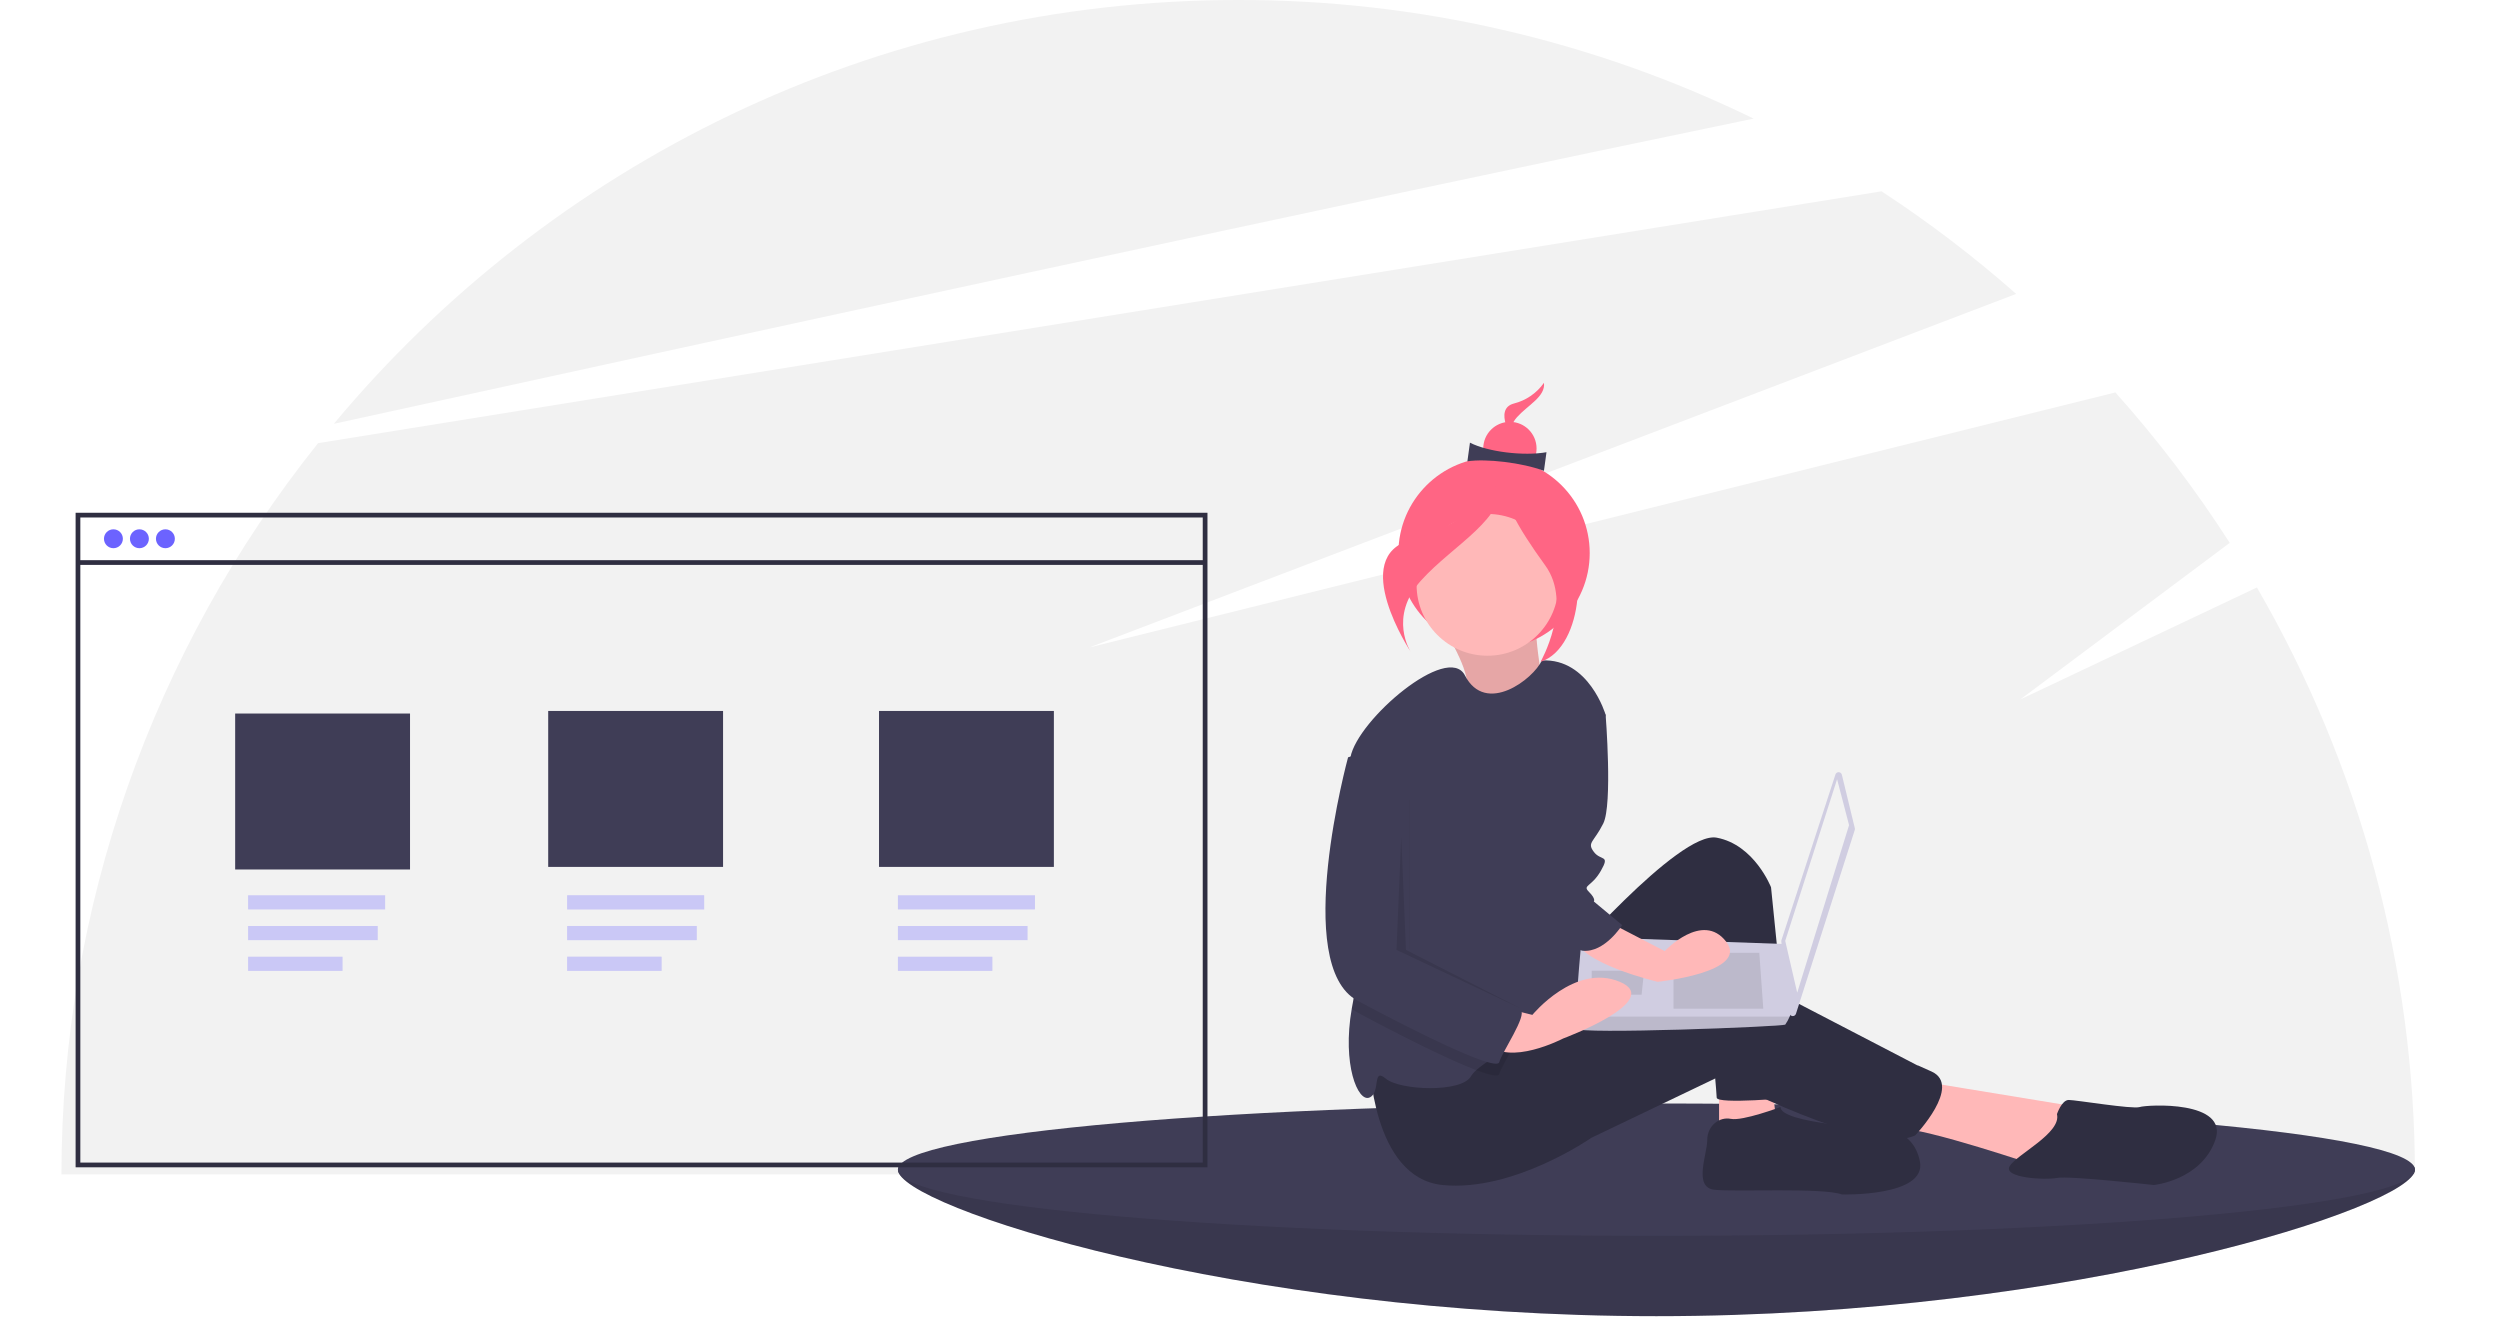
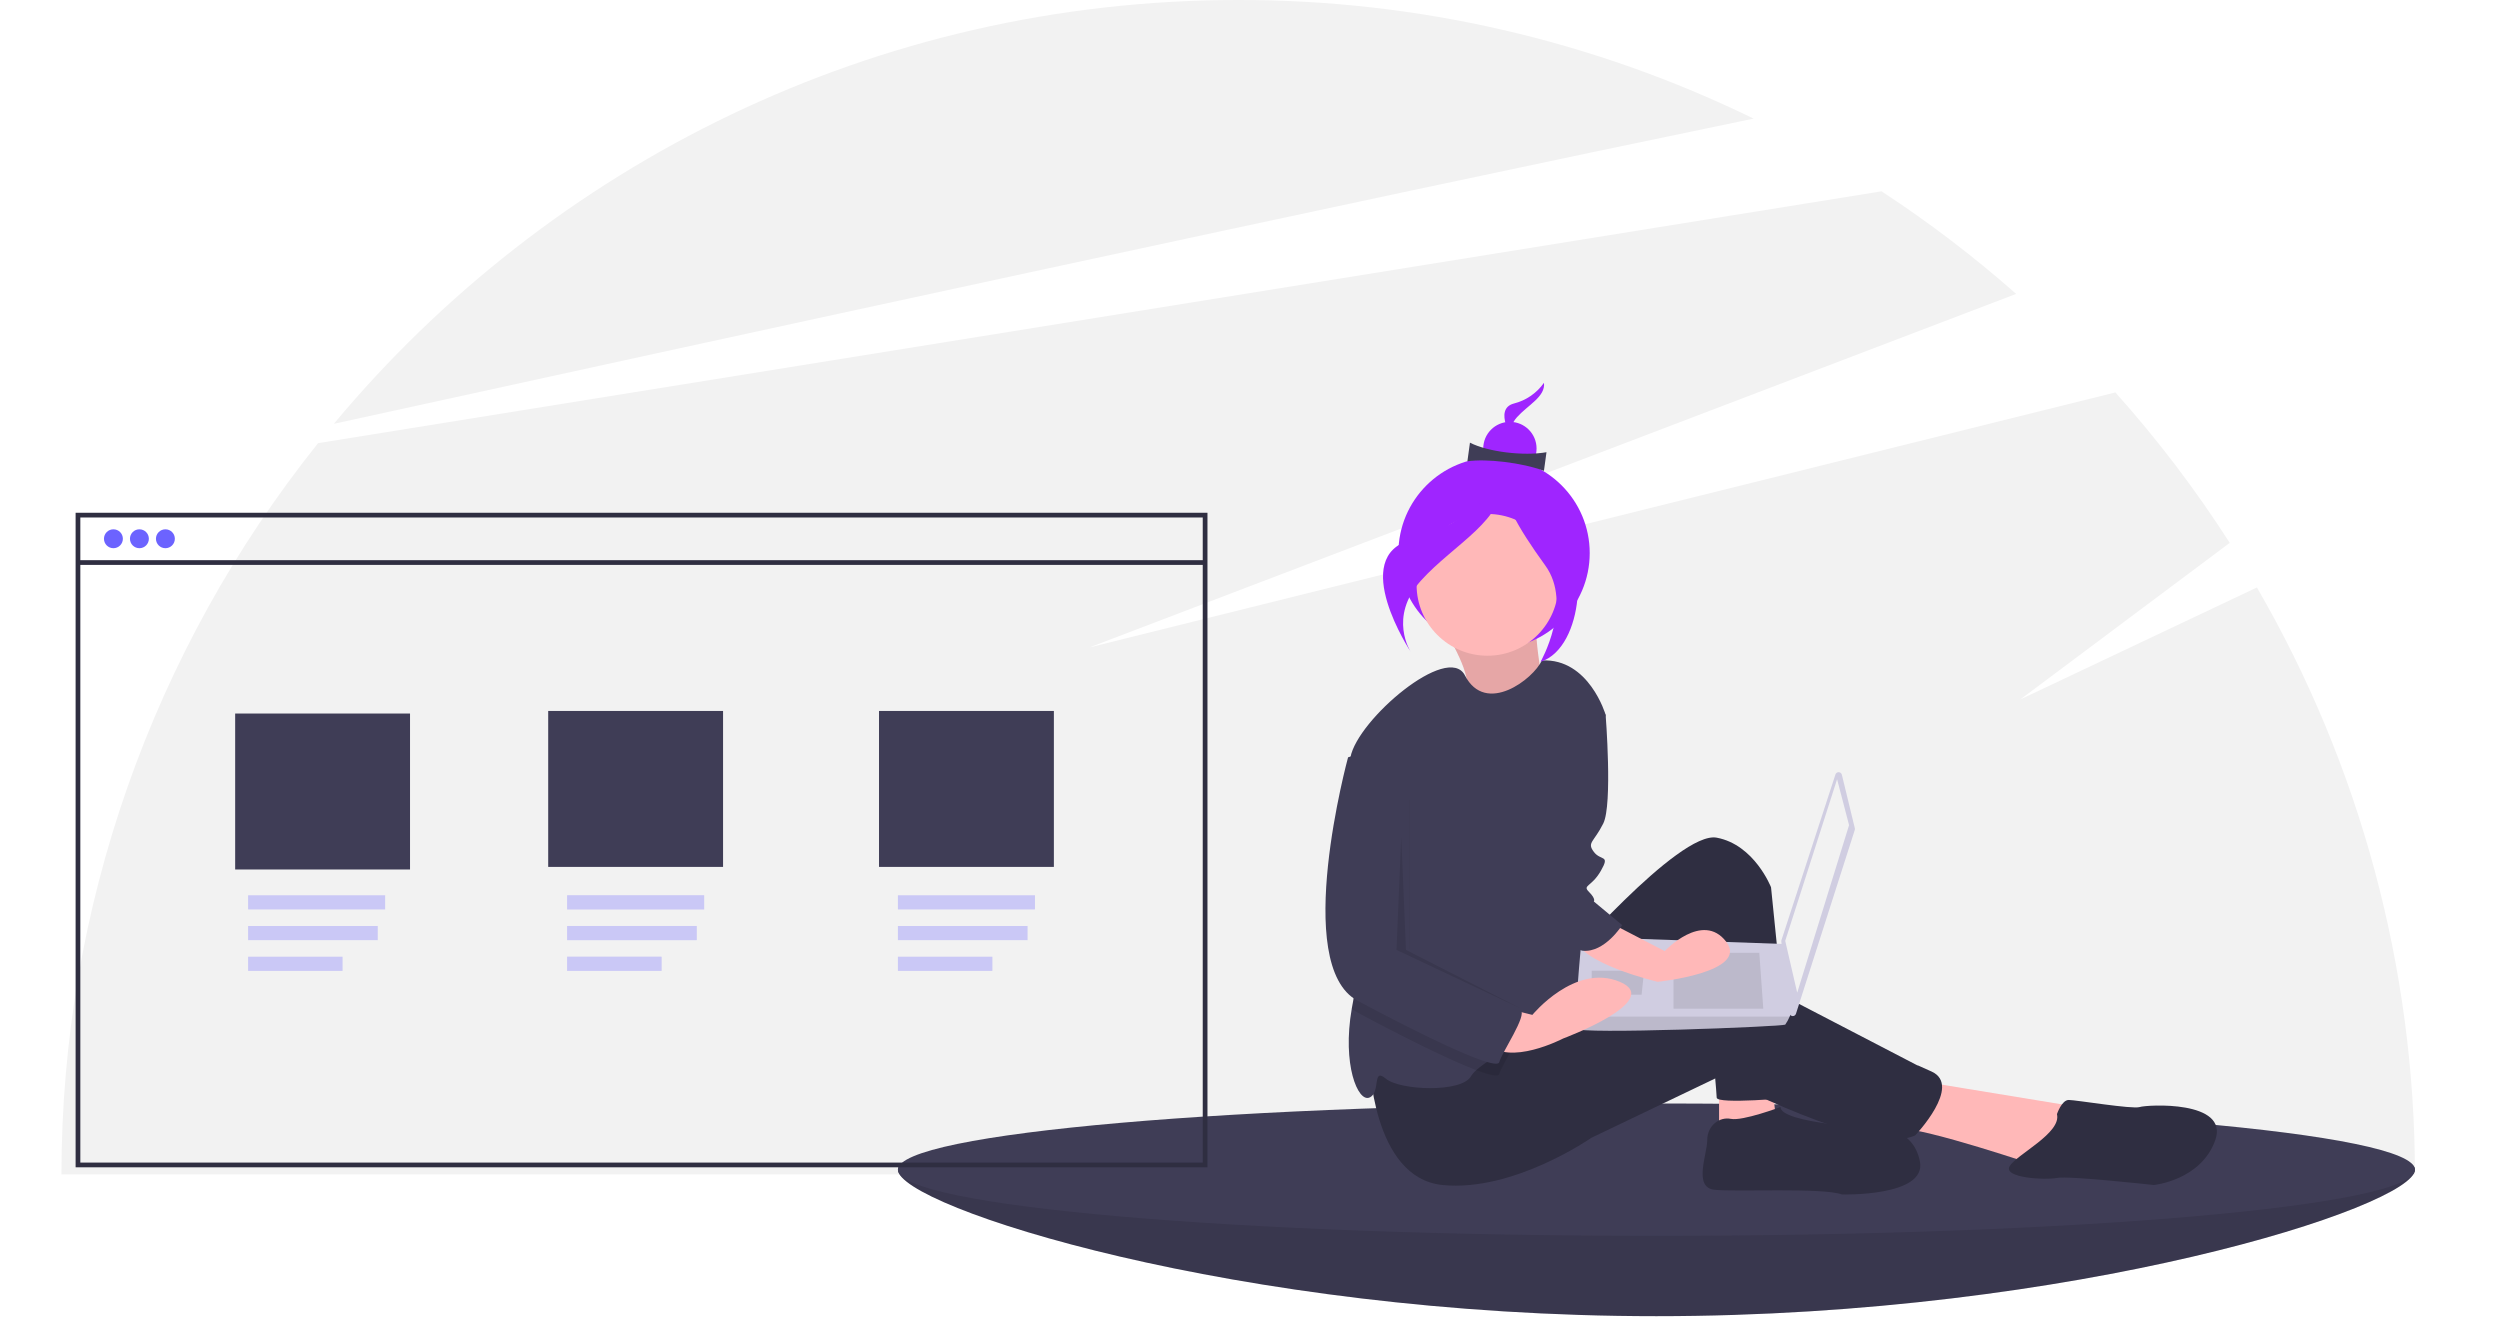
<svg xmlns="http://www.w3.org/2000/svg" id="e8c09660-db65-4061-a2dc-920e909a0453" data-name="Layer 1" width="1057.994" height="557" viewBox="0 0 1057.994 557" version="1.1">
  <defs id="defs131" />
  <path d="M 955.123,248.612 854.998,296 943.613,229.738 A 500.056,500.056 0 0 0 895.229,166.07 L 460.998,274 853.231,124.376 A 499.981,499.981 0 0 0 796.273,80.962 L 134.607,187.539 A 495.88,495.88 0 0 0 26.004,497 H 1021.991 A 495.613,495.613 0 0 0 955.123,248.612 Z" id="path4" style="fill:#f2f2f2" />
  <path d="M 742.121,50.195 A 495.972,495.972 0 0 0 523.998,0 C 370.168,0 232.636,69.753 141.287,179.349 297.714,145.074 570.065,85.743 742.121,50.195 Z" id="path6" style="fill:#f2f2f2" />
  <path d="m 1021.998,495 c 0,15.464 -143.717,62 -321,62 -177.283,0 -321,-46.536 -321,-62 0,-15.464 143.717,6 321,6 177.283,0 321,-21.464 321,-6 z" id="path8" style="fill:#3f3d56" />
  <path d="m 1021.998,495 c 0,15.464 -143.717,62 -321,62 -177.283,0 -321,-46.536 -321,-62 0,-15.464 143.717,6 321,6 177.283,0 321,-21.464 321,-6 z" id="path10" style="opacity:0.1" />
  <ellipse cx="700.998" cy="495" rx="321" ry="28" id="ellipse12" style="fill:#3f3d56" />
  <path d="m 611.645,267.126 c 0,0 12.911,20.477 8.3,26.021 -4.611,5.544 34.593,5.683 34.593,5.683 0,0 -5.889,-29.788 -4.156,-36.643 z" id="path14" style="fill:#ffb8b8" />
  <path d="m 611.645,267.126 c 0,0 12.911,20.477 8.3,26.021 -4.611,5.544 34.593,5.683 34.593,5.683 0,0 -5.889,-29.788 -4.156,-36.643 z" id="path16" style="opacity:0.1" />
-   <circle cx="632.278" cy="234.063" r="40.484" id="circle18" style="fill:#ff6584" />
+   <circle cx="632.278" cy="234.063" r="40.484" id="circle18" style="fill:#9f25ff" />
  <polygon points="701.494,477.5 725.494,472.5 723.494,455.5 701.494,453.5 " id="polygon20" transform="translate(26.00398)" style="fill:#ffb8b8" />
  <path d="m 812.498,457.5 67,11 -17,25 c 0,0 -47,-16 -59,-16 -12,0 9,-20 9,-20 z" id="path22" style="fill:#ffb8b8" />
  <path d="m 660.498,409.5 c 0,0 50,-58 66,-55 16,3 23,21 23,21 l 9,89 c 0,0 -32,3 -32,0 0,-3 -6,-67 -6,-67 0,0 -47,104 -72,35 z" id="path24" style="fill:#2f2e41" />
  <path d="m 579.498,448.5 c 0,0 1,50 31,53 30,3 63,-20 63,-20 l 54,-25.87 c 0,0 64,33.87 83,24.87 0,0 20,-21 7,-27 -13,-6 -1,0 -1,0 l -77,-40 c 0,0 -15,-4 -41,7 -26,11 -61,16 -61,16 z" id="path26" style="fill:#2f2e41" />
  <circle cx="629.498" cy="247.5" r="30" id="circle28" style="fill:#ffb8b8" />
  <path d="m 672.498,331.5 -2,42 c 0,0 1,55 -8,59 -4.55,2.02 -13.69,6.08 -22.14,10.52 -6.34,3.32 -12.29,6.84 -15.61,9.87 a 11.194,11.194 0 0 0 -2.25,2.61 c -4,7 -30,6 -36,1 -6,-5 -2,6 -7,8 -4.84,1.94 -11.55,-13.92 -7.44,-37.6 0.13,-0.79 0.28,-1.59 0.44,-2.4 4.59,-22.95 -2.62,-77.92 -1.51,-99.16 a 37.369,37.369 0 0 1 0.51,-4.84 c 3,-16 41.28,-48.56 48.44,-34.69 8.82,17.12 29.08,1.48 32.56,-6.31 20,-1 27,23 27,23 z" id="path30" style="fill:#3f3d56" />
  <path d="m 753.498,468.5 c 0,0 -16,6 -21,5 -5,-1 -10,3 -10,9 0,6 -6,20 3,21 9,1 46,-1 54,2 0,0 36,1 33,-14 -3,-15 -18,-14 -18,-14 0,0 -41,-2 -41,-9 z" id="path32" style="fill:#2f2e41" />
  <path d="m 870.498,471.5 c 0,0 2,-6 5,-6 3,0 27,4 30,3 3,-1 38,-3 32,14 -6,17 -26,19 -26,19 0,0 -36,-4 -41,-3 -5,1 -23,0 -20,-5 3,-5 22,-14 20,-22 z" id="path34" style="fill:#2f2e41" />
  <path d="m 779.472,327.863 5.486,22.63 a 1.414,1.414 0 0 1 -0.028,0.764 l -24.886,77.77 a 1.413,1.413 0 0 1 -2.751,-0.271 l -3.443,-30.296 a 1.414,1.414 0 0 1 0.06,-0.598 l 22.843,-70.104 a 1.413,1.413 0 0 1 2.718,0.105 z" id="path36" style="fill:#d0cde1" />
  <polygon points="756.515,349.191 734.565,420.104 729.5,398.155 751.45,329.775 " id="polygon38" transform="translate(26.00398)" style="fill:#f2f2f2" />
  <path d="m 666.863,435.3 c 0.844,2.533 87.797,-0.844 88.641,-1.688 a 18.324,18.324 0 0 0 1.857,-3.377 c 0.794,-1.688 1.52,-3.377 1.52,-3.377 l -3.377,-27.335 -86.109,-3.056 c 0,0 -2.153,23.165 -2.592,33.768 a 25.331,25.331 0 0 0 0.059,5.065 z" id="path40" style="fill:#d0cde1" />
  <polygon points="720.214,426.858 682.225,426.858 682.225,403.22 718.526,403.22 " id="polygon42" transform="translate(26.00398)" style="opacity:0.1" />
  <polygon points="669.789,410.773 668.718,420.949 647.612,420.949 647.612,410.818 669.562,410.818 " id="polygon44" transform="translate(26.00398)" style="opacity:0.1" />
  <path d="m 666.863,435.3 c 0.844,2.533 87.797,-0.844 88.641,-1.688 a 18.324,18.324 0 0 0 1.857,-3.377 h -90.558 a 25.331,25.331 0 0 0 0.059,5.065 z" id="path46" style="opacity:0.1" />
-   <path d="m 653.41,162 a 22.13,22.13 0 0 1 -12.769,8.778 c -8.929,2.391 -0.073,15.809 -0.073,15.809 0,0 -3.22,-4.879 1.425,-10.046 4.645,-5.167 12.12,-8.7 11.417,-14.54 z" id="path48" style="fill:#ff6584" />
-   <circle cx="638.986" cy="189.806" r="11.283" id="circle50" style="fill:#ff6584" />
+   <path d="m 653.41,162 a 22.13,22.13 0 0 1 -12.769,8.778 c -8.929,2.391 -0.073,15.809 -0.073,15.809 0,0 -3.22,-4.879 1.425,-10.046 4.645,-5.167 12.12,-8.7 11.417,-14.54 z" id="path48" style="fill:#9f25ff;fill-opacity:1" />
+   <circle cx="638.986" cy="189.806" r="11.283" id="circle50" style="fill:#9f25ff;fill-opacity:1" />
  <path d="m 653.391,199.262 c -9.198,-3.479 -24.513,-5.243 -32.392,-4.037 l 1.081,-7.891 c 7.575,3.915 22.82,5.755 32.392,4.037 z" id="path52" style="fill:#3f3d56" />
-   <path d="m 635.593,202.087 c 0,0 -11.527,19.174 -38.332,26.351 -26.805,7.178 -0.219,47.458 -0.219,47.458 0,0 -9.668,-14.647 4.277,-30.159 13.944,-15.512 36.384,-26.117 34.275,-43.65 z" id="path54" style="fill:#ff6584" />
-   <path d="m 636.508,200.922 c 0,0 11.074,26.336 23.231,28.826 12.157,2.49 11.235,44.103 -7.777,50.344 0,0 13.863,-24.396 2.013,-40.757 -11.85,-16.361 -19.335,-29.295 -17.468,-38.413 z" id="path56" style="fill:#ff6584" />
+   <path d="m 635.593,202.087 c 0,0 -11.527,19.174 -38.332,26.351 -26.805,7.178 -0.219,47.458 -0.219,47.458 0,0 -9.668,-14.647 4.277,-30.159 13.944,-15.512 36.384,-26.117 34.275,-43.65 z" id="path54" style="fill:#9f25ff" />
+   <path d="m 636.508,200.922 c 0,0 11.074,26.336 23.231,28.826 12.157,2.49 11.235,44.103 -7.777,50.344 0,0 13.863,-24.396 2.013,-40.757 -11.85,-16.361 -19.335,-29.295 -17.468,-38.413 z" id="path56" style="fill:#9f25ff" />
  <path d="m 640.358,443.02 c -2.47,4.67 -5.37,9.52 -5.86,11.48 -0.33,1.33 -3.99,0.56 -9.75,-1.61 -11.55,-4.37 -31.57,-14.38 -50.25,-24.39 a 15.775,15.775 0 0 1 -2.44,-1.6 c 0.13,-0.79 0.28,-1.59 0.44,-2.4 4.59,-22.95 -2.62,-77.92 -1.51,-99.16 l 8.51,-2.84 17,16 v 68 c 0,0 44,24 47,26 1.53,1.02 -0.58,5.67 -3.14,10.52 z" id="path58" style="opacity:0.1" />
  <path d="m 677.498,388.5 27,14 c 0,0 16,-17 26,-4 10,13 -29,17 -29,17 0,0 -34,-8 -35,-19 -1,-11 11,-8 11,-8 z" id="path60" style="fill:#ffb8b8" />
  <path d="m 632.498,425.5 16,4 c 0,0 18,-22 37,-14 19,8 -24,24 -24,24 0,0 -23,12 -32,2 -9,-10 3,-16 3,-16 z" id="path62" style="fill:#ffb8b8" />
  <path d="m 667.498,293.5 c 1,1 12,9 12,9 0,0 3,38 -1,46 -4,8 -7,8 -4,12 3,4 7,1 3,8 -4,7 -8,6 -5,9 3,3 2,4 2,4 l 12,10 c 0,0 -7.362,11.726 -16.681,10.863 C 660.498,401.5 652.498,356.5 652.498,356.5 Z" id="path64" style="fill:#3f3d56" />
  <path d="m 579.498,317.5 -9,3 c 0,0 -24,88 4,103 28,15 59,30 60,26 1,-4 12,-20 9,-22 -3,-2 -47,-26 -47,-26 v -68 z" id="path66" style="fill:#3f3d56" />
  <polygon points="564.994,402 617.994,427 568.994,402 566.994,354 " id="polygon68" transform="translate(26.00398)" style="opacity:0.1" />
  <circle cx="47.998" cy="228" r="4" id="circle74" style="fill:#6c63ff" />
  <circle cx="58.998" cy="228" r="4" id="circle76" style="fill:#6c63ff" />
  <circle cx="69.998" cy="228" r="4" id="circle78" style="fill:#6c63ff" />
  <rect x="104.998" y="378.873" width="58" height="6" id="rect80" style="opacity:0.3;fill:#6c63ff" />
  <rect x="104.998" y="391.873" width="54.865" height="6" id="rect82" style="opacity:0.3;fill:#6c63ff" />
  <rect x="104.998" y="404.873" width="39.973" height="6" id="rect84" style="opacity:0.3;fill:#6c63ff" />
  <g id="g98" transform="translate(26.00398)" style="opacity:0.3">
    <rect x="213.994" y="378.873" width="58" height="6" id="rect86" style="fill:#6c63ff" />
    <rect x="213.994" y="391.873" width="54.865" height="6" id="rect88" style="fill:#6c63ff" />
    <rect x="213.994" y="404.873" width="39.973" height="6" id="rect90" style="fill:#6c63ff" />
    <rect x="213.994" y="378.873" width="58" height="6" id="rect92" style="opacity:0.3;fill:#6c63ff" />
    <rect x="213.994" y="391.873" width="54.865" height="6" id="rect94" style="opacity:0.3;fill:#6c63ff" />
    <rect x="213.994" y="404.873" width="39.973" height="6" id="rect96" style="opacity:0.3;fill:#6c63ff" />
  </g>
  <rect x="379.998" y="378.873" width="58" height="6" id="rect100" style="opacity:0.3;fill:#6c63ff" />
  <rect x="379.998" y="391.873" width="54.865" height="6" id="rect102" style="opacity:0.3;fill:#6c63ff" />
  <rect x="379.998" y="404.873" width="39.973" height="6" id="rect104" style="opacity:0.3;fill:#6c63ff" />
  <rect x="231.998" y="300.873" width="74" height="66" id="rect108" style="fill:#3f3d56" />
  <rect x="371.998" y="300.873" width="74" height="66" id="rect110" style="fill:#3f3d56" />
  <path d="M 510.998,494 H 31.998 V 217 H 510.998 Z M 33.998,492 H 508.998 V 219 H 33.998 Z" id="path124" style="fill:#2f2e41" />
  <rect x="32.998" y="237.065" width="477" height="2" id="rect126" style="fill:#2f2e41" />
  <rect style="fill:#3f3d56" x="99.521" y="301.966" width="74" height="66" id="rect108-3" />
</svg>
